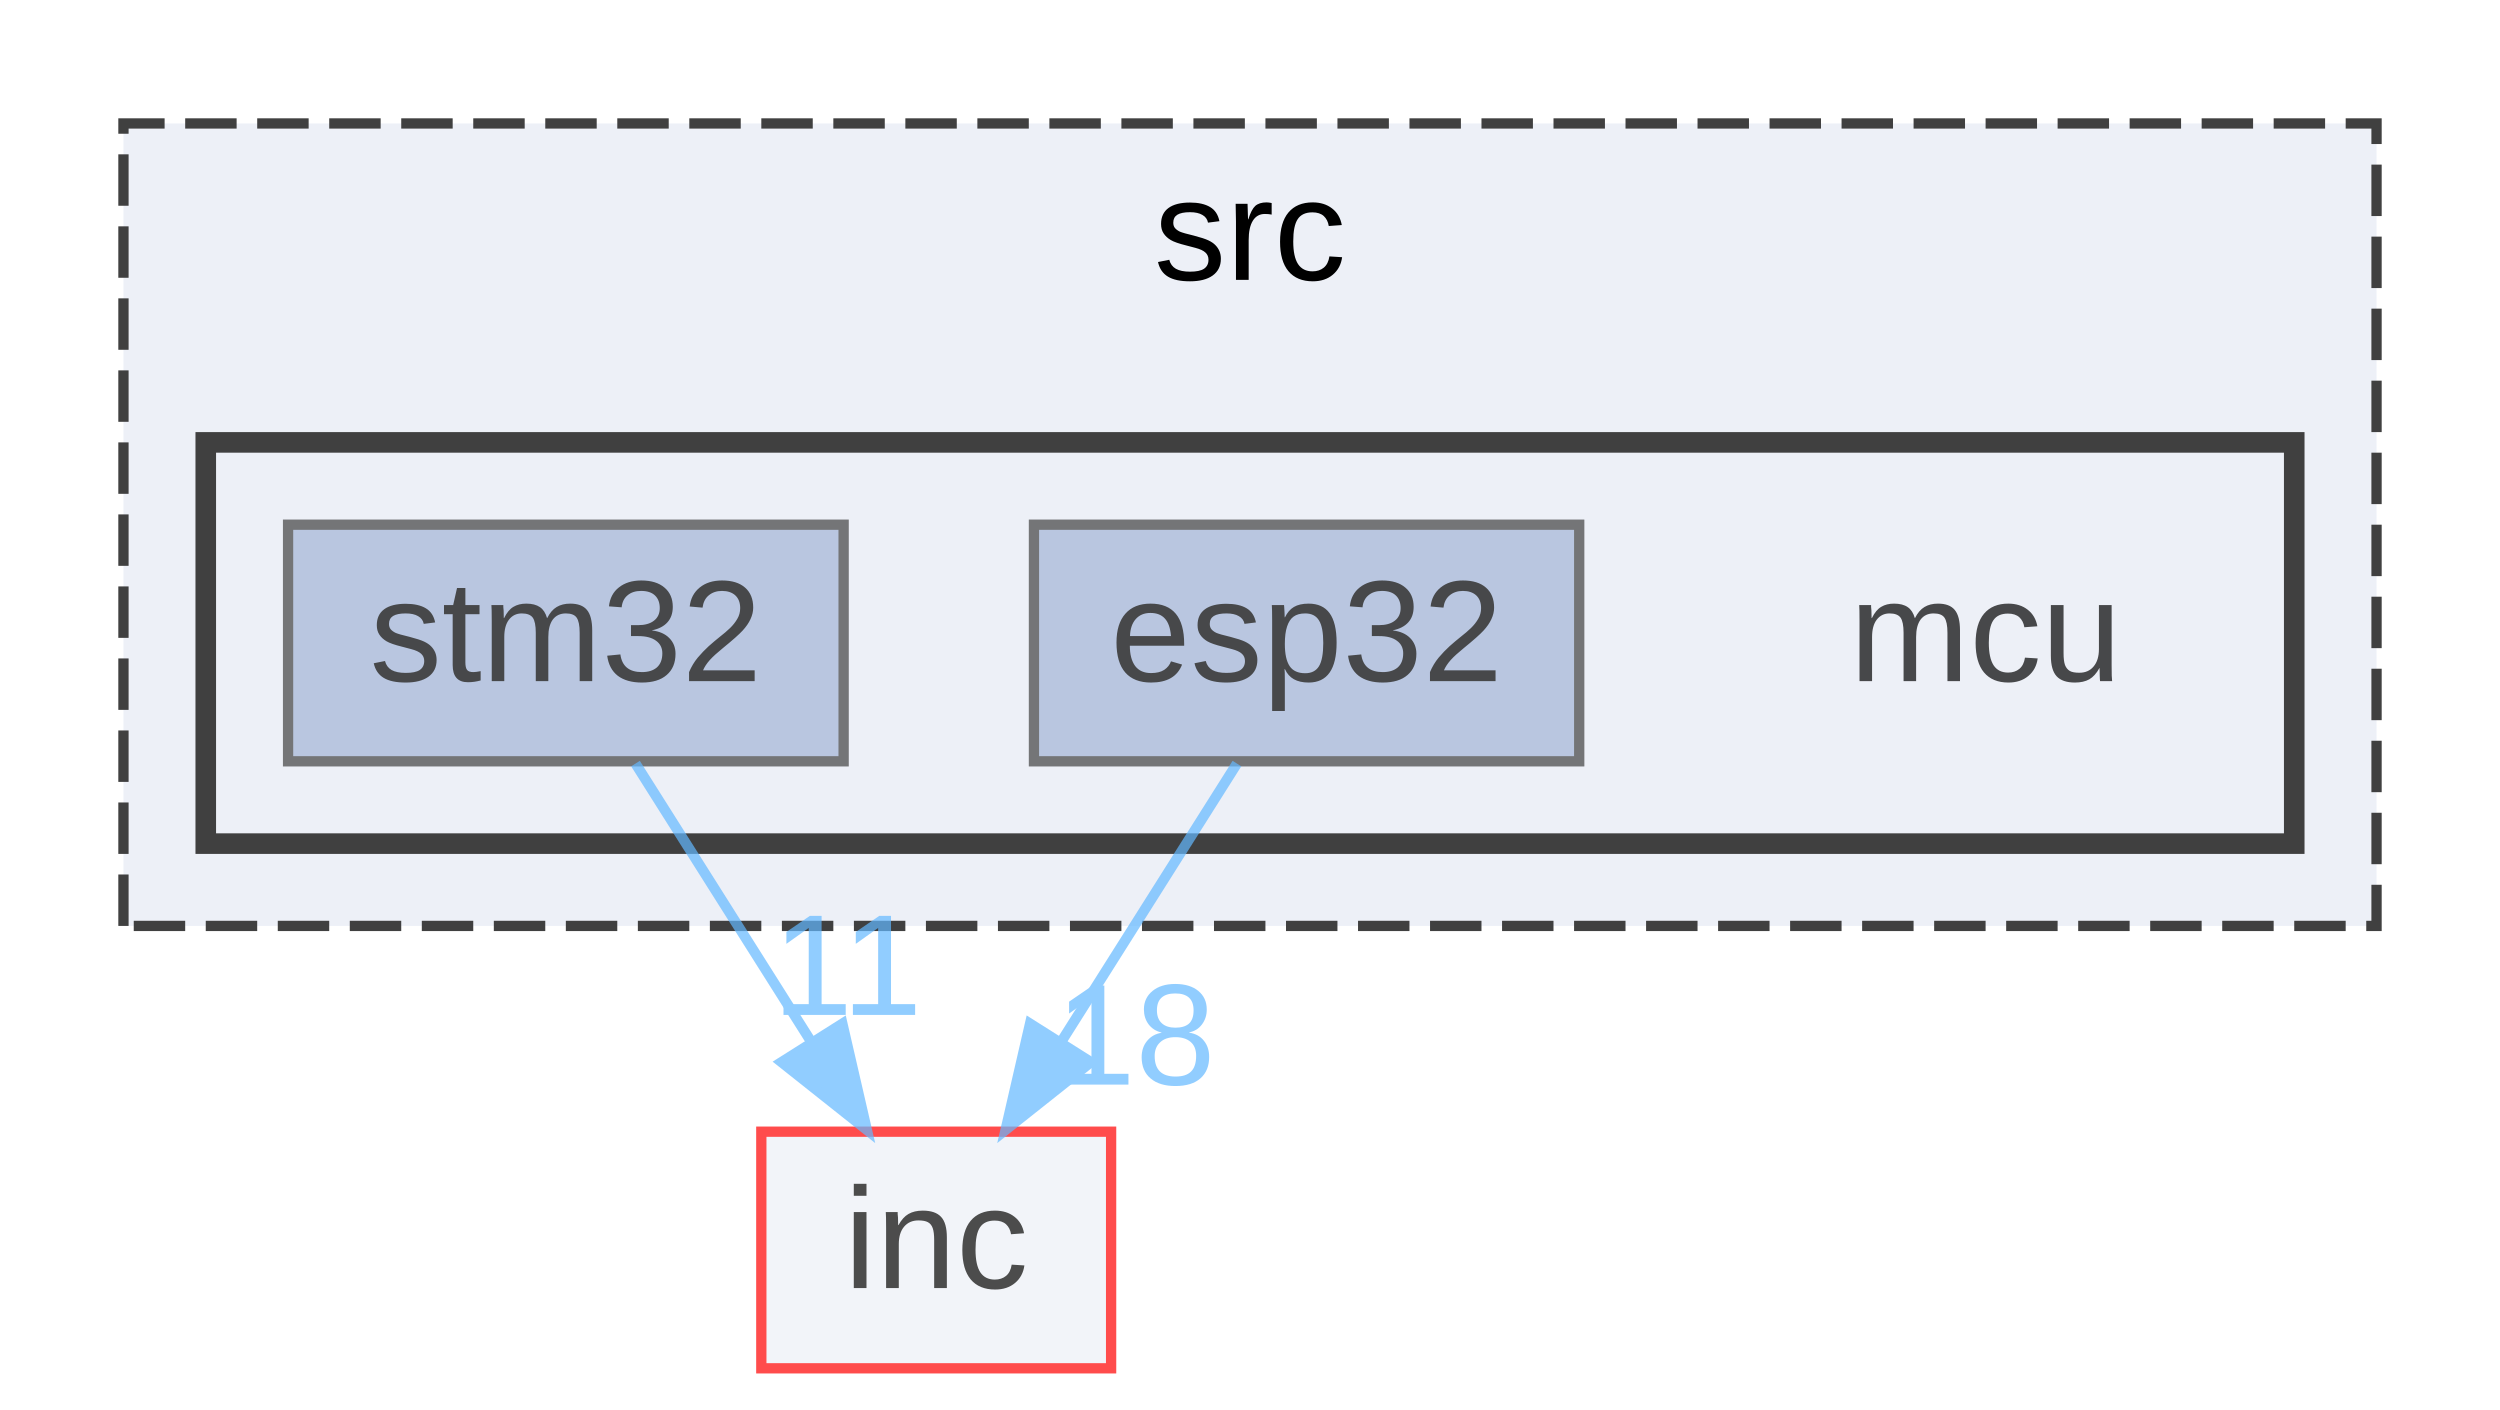
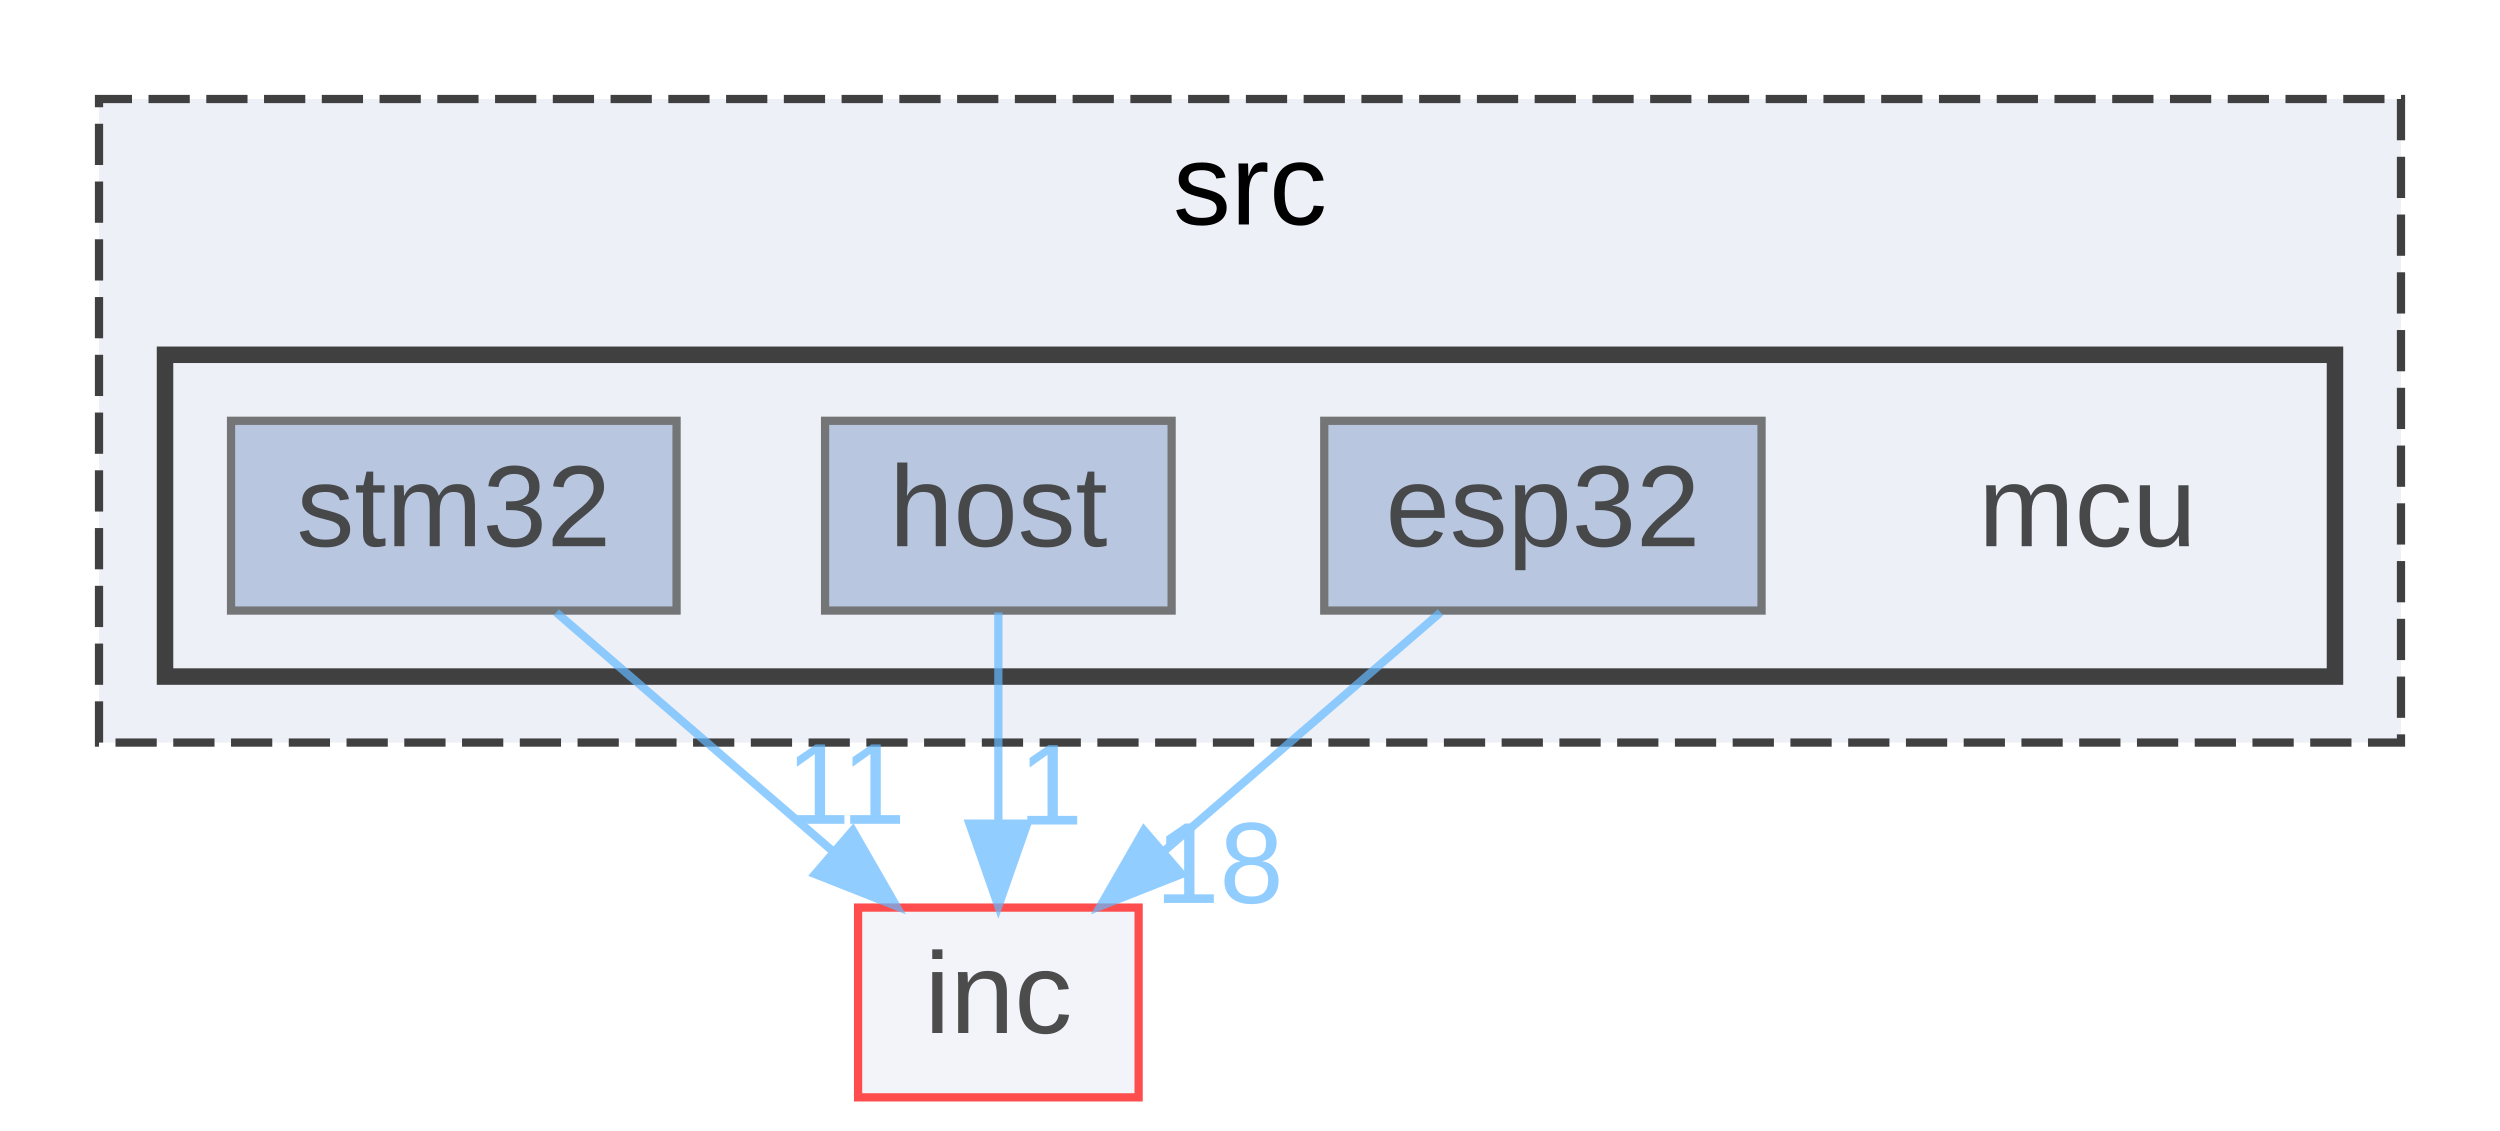
- <svg xmlns="http://www.w3.org/2000/svg" xmlns:xlink="http://www.w3.org/1999/xlink" width="243pt" height="137pt" viewBox="0.00 0.00 243.00 137.00">
+ <svg xmlns="http://www.w3.org/2000/svg" xmlns:xlink="http://www.w3.org/1999/xlink" width="303pt" height="137pt" viewBox="0.00 0.00 303.00 137.00">
  <svg id="main" version="1.1" xml:space="preserve">
    <style type="text/css">
.node, .edge {opacity: 0.7;}
.node.selected, .edge.selected {opacity: 1;}
.edge:hover path { stroke: red; }
.edge:hover polygon { stroke: red; fill: red; }
</style>
    <svg id="graph" class="graph">
      <g id="graph0" class="graph" transform="scale(1 1) rotate(0) translate(4 133)">
        <g id="clust1" class="cluster">
          <g id="a_clust1">
            <a xlink:href="dir_68267d1309a1af8e8297ef4c3efbcdba.html" target="_top" xlink:title="src">
-               <polygon fill="#edf0f7" stroke="#404040" stroke-dasharray="5,2" points="8,-43 8,-121 227,-121 227,-43 8,-43" />
-               <text text-anchor="middle" x="117.5" y="-105.8" font-family="Arial" font-size="14.00">src</text>
+               <polygon fill="#edf0f7" stroke="#404040" stroke-dasharray="5,2" points="8,-43 8,-121 287,-121 287,-43 8,-43" />
+               <text text-anchor="middle" x="147.5" y="-105.8" font-family="Arial" font-size="14.00">src</text>
            </a>
          </g>
        </g>
        <g id="clust2" class="cluster">
          <g id="a_clust2">
            <a xlink:href="dir_b24b7e6370455d61c0bb46dddfb27cce.html" target="_top">
-               <polygon fill="#edf0f7" stroke="#404040" stroke-width="2" points="16,-51 16,-90 219,-90 219,-51 16,-51" />
+               <polygon fill="#edf0f7" stroke="#404040" stroke-width="2" points="16,-51 16,-90 279,-90 279,-51 16,-51" />
            </a>
          </g>
        </g>
        <g id="node1" class="node">
-           <text text-anchor="middle" x="189" y="-66.8" font-family="Arial" font-size="14.00">mcu</text>
+           <text text-anchor="middle" x="249" y="-66.8" font-family="Arial" font-size="14.00">mcu</text>
        </g>
        <g id="node2" class="node">
          <g id="a_node2">
            <a xlink:href="dir_49c313528b2c1d8a65741cac94b1b5e3.html" target="_top" xlink:title="esp32">
-               <polygon fill="#a2b4d6" stroke="#404040" points="149.5,-82 96.5,-82 96.5,-59 149.5,-59 149.5,-82" />
-               <text text-anchor="middle" x="123" y="-66.8" font-family="Arial" font-size="14.00">esp32</text>
+               <polygon fill="#a2b4d6" stroke="#404040" points="209.5,-82 156.5,-82 156.5,-59 209.5,-59 209.5,-82" />
+               <text text-anchor="middle" x="183" y="-66.8" font-family="Arial" font-size="14.00">esp32</text>
+             </a>
+           </g>
+         </g>
+         <g id="node5" class="node">
+           <g id="a_node5">
+             <a xlink:href="dir_bfccd401955b95cf8c75461437045ac0.html" target="_top" xlink:title="inc">
+               <polygon fill="#edf0f7" stroke="red" points="134,-23 100,-23 100,0 134,0 134,-23" />
+               <text text-anchor="middle" x="117" y="-7.8" font-family="Arial" font-size="14.00">inc</text>
+             </a>
+           </g>
+         </g>
+         <g id="edge1" class="edge">
+           <g id="a_edge1">
+             <a xlink:href="dir_000003_000007.html" target="_top">
+               <path fill="none" stroke="#63b8ff" d="M170.59,-58.78C161.18,-50.66 148.07,-39.33 137.17,-29.92" />
+               <polygon fill="#63b8ff" stroke="#63b8ff" points="139.21,-27.06 129.36,-23.17 134.64,-32.36 139.21,-27.06" />
+             </a>
+           </g>
+           <g id="a_edge1-headlabel">
+             <a xlink:href="dir_000003_000007.html" target="_top" xlink:title="18">
+               <text text-anchor="middle" x="143.79" y="-23.56" font-family="Arial" font-size="14.00" fill="#63b8ff">18</text>
+             </a>
+           </g>
+         </g>
+         <g id="node3" class="node">
+           <g id="a_node3">
+             <a xlink:href="dir_75d07078725870a0c52d5a6021abe04c.html" target="_top" xlink:title="host">
+               <polygon fill="#a2b4d6" stroke="#404040" points="138,-82 96,-82 96,-59 138,-59 138,-82" />
+               <text text-anchor="middle" x="117" y="-66.8" font-family="Arial" font-size="14.00">host</text>
+             </a>
+           </g>
+         </g>
+         <g id="edge2" class="edge">
+           <g id="a_edge2">
+             <a xlink:href="dir_000006_000007.html" target="_top">
+               <path fill="none" stroke="#63b8ff" d="M117,-58.78C117,-51.61 117,-41.95 117,-33.31" />
+               <polygon fill="#63b8ff" stroke="#63b8ff" points="120.5,-33.17 117,-23.17 113.5,-33.17 120.5,-33.17" />
+             </a>
+           </g>
+           <g id="a_edge2-headlabel">
+             <a xlink:href="dir_000006_000007.html" target="_top" xlink:title="1">
+               <text text-anchor="middle" x="123.34" y="-33.07" font-family="Arial" font-size="14.00" fill="#63b8ff">1</text>
            </a>
          </g>
        </g>
        <g id="node4" class="node">
          <g id="a_node4">
-             <a xlink:href="dir_bfccd401955b95cf8c75461437045ac0.html" target="_top" xlink:title="inc">
-               <polygon fill="#edf0f7" stroke="red" points="104,-23 70,-23 70,0 104,0 104,-23" />
-               <text text-anchor="middle" x="87" y="-7.8" font-family="Arial" font-size="14.00">inc</text>
-             </a>
-           </g>
-         </g>
-         <g id="edge1" class="edge">
-           <g id="a_edge1">
-             <a xlink:href="dir_000003_000005.html" target="_top">
-               <path fill="none" stroke="#63b8ff" d="M116.23,-58.78C111.45,-51.22 104.92,-40.87 99.24,-31.88" />
-               <polygon fill="#63b8ff" stroke="#63b8ff" points="102.04,-29.76 93.74,-23.17 96.12,-33.5 102.04,-29.76" />
-             </a>
-           </g>
-           <g id="a_edge1-headlabel">
-             <a xlink:href="dir_000003_000005.html" target="_top" xlink:title="18">
-               <text text-anchor="middle" x="106.36" y="-27.58" font-family="Arial" font-size="14.00" fill="#63b8ff">18</text>
-             </a>
-           </g>
-         </g>
-         <g id="node3" class="node">
-           <g id="a_node3">
            <a xlink:href="dir_2439258af62f2a0b124d92d73f41c942.html" target="_top" xlink:title="stm32">
              <polygon fill="#a2b4d6" stroke="#404040" points="78,-82 24,-82 24,-59 78,-59 78,-82" />
              <text text-anchor="middle" x="51" y="-66.8" font-family="Arial" font-size="14.00">stm32</text>
            </a>
          </g>
        </g>
-         <g id="edge2" class="edge">
-           <g id="a_edge2">
-             <a xlink:href="dir_000011_000005.html" target="_top">
-               <path fill="none" stroke="#63b8ff" d="M57.77,-58.78C62.55,-51.22 69.08,-40.87 74.76,-31.88" />
-               <polygon fill="#63b8ff" stroke="#63b8ff" points="77.88,-33.5 80.26,-23.17 71.96,-29.76 77.88,-33.5" />
+         <g id="edge3" class="edge">
+           <g id="a_edge3">
+             <a xlink:href="dir_000013_000007.html" target="_top">
+               <path fill="none" stroke="#63b8ff" d="M63.41,-58.78C72.82,-50.66 85.93,-39.33 96.83,-29.92" />
+               <polygon fill="#63b8ff" stroke="#63b8ff" points="99.36,-32.36 104.64,-23.17 94.79,-27.06 99.36,-32.36" />
            </a>
          </g>
-           <g id="a_edge2-headlabel">
-             <a xlink:href="dir_000011_000005.html" target="_top" xlink:title="11">
-               <text text-anchor="middle" x="78.36" y="-34.35" font-family="Arial" font-size="14.00" fill="#63b8ff">11</text>
+           <g id="a_edge3-headlabel">
+             <a xlink:href="dir_000013_000007.html" target="_top" xlink:title="11">
+               <text text-anchor="middle" x="98.5" y="-33.16" font-family="Arial" font-size="14.00" fill="#63b8ff">11</text>
            </a>
          </g>
        </g>
      </g>
    </svg>
  </svg>
  <style type="text/css">

[data-mouse-over-selected='false'] { opacity: 0.7; }
[data-mouse-over-selected='true']  { opacity: 1.0; }

</style>
</svg>
